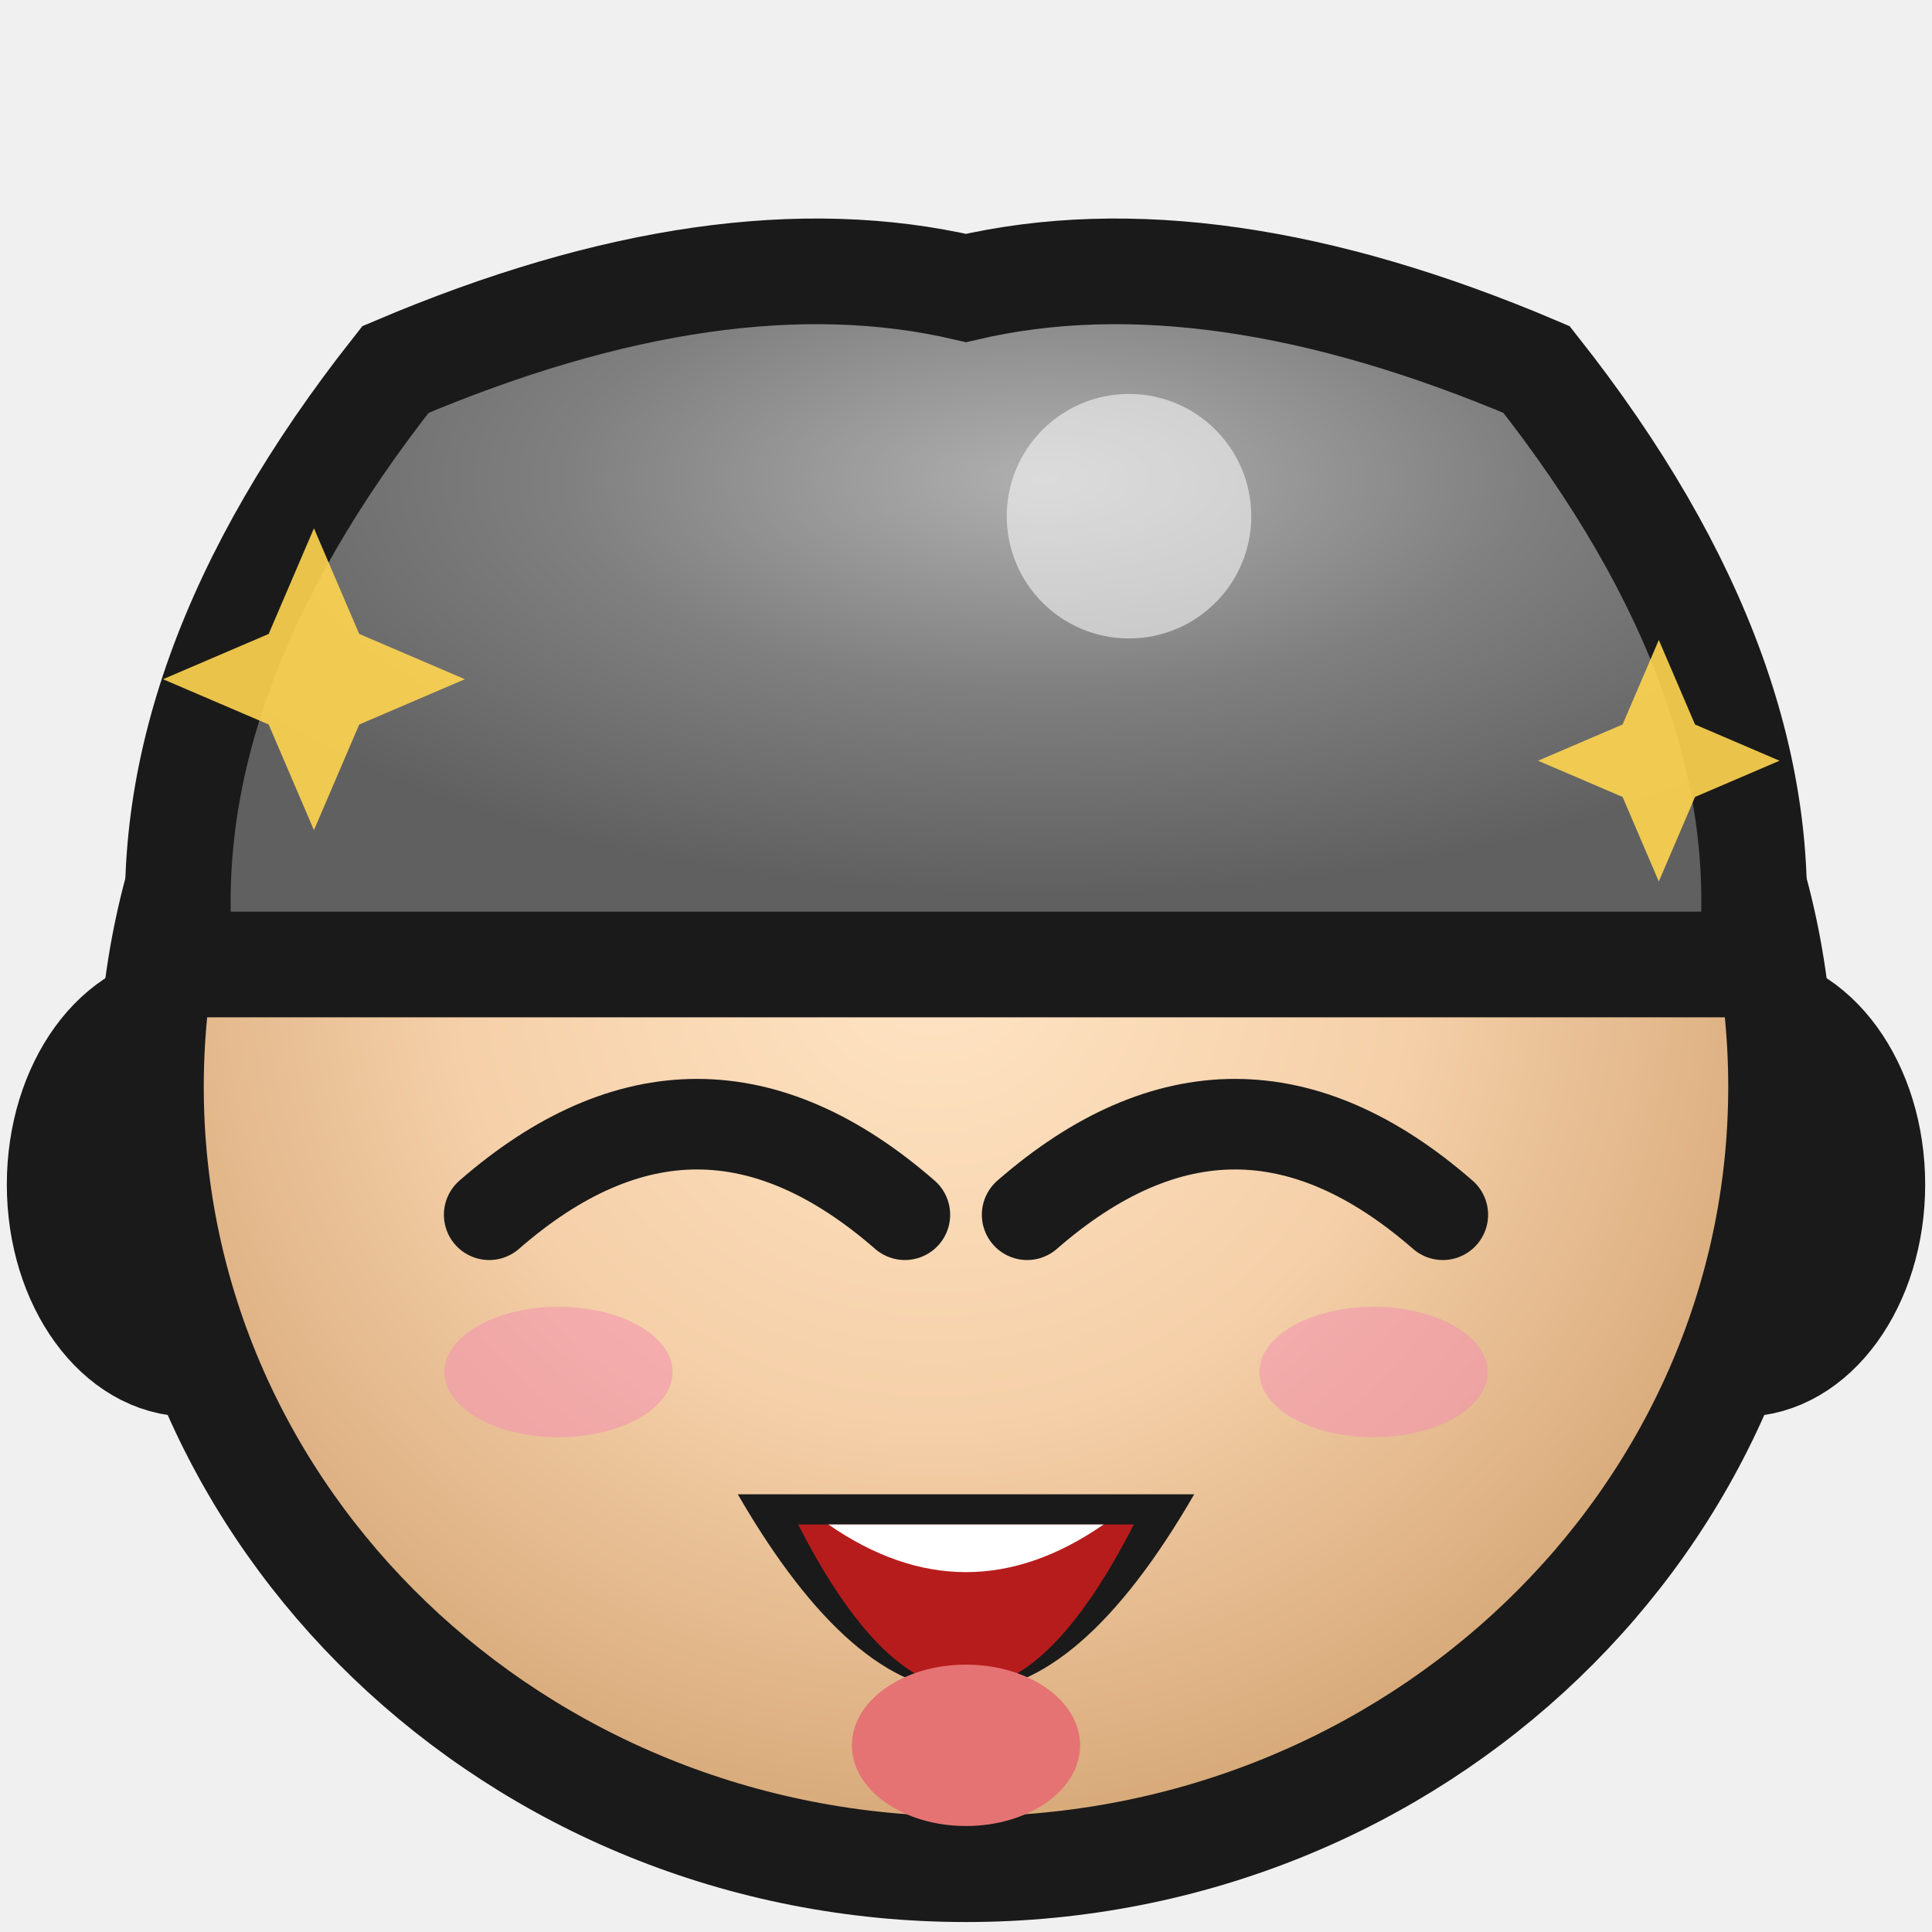
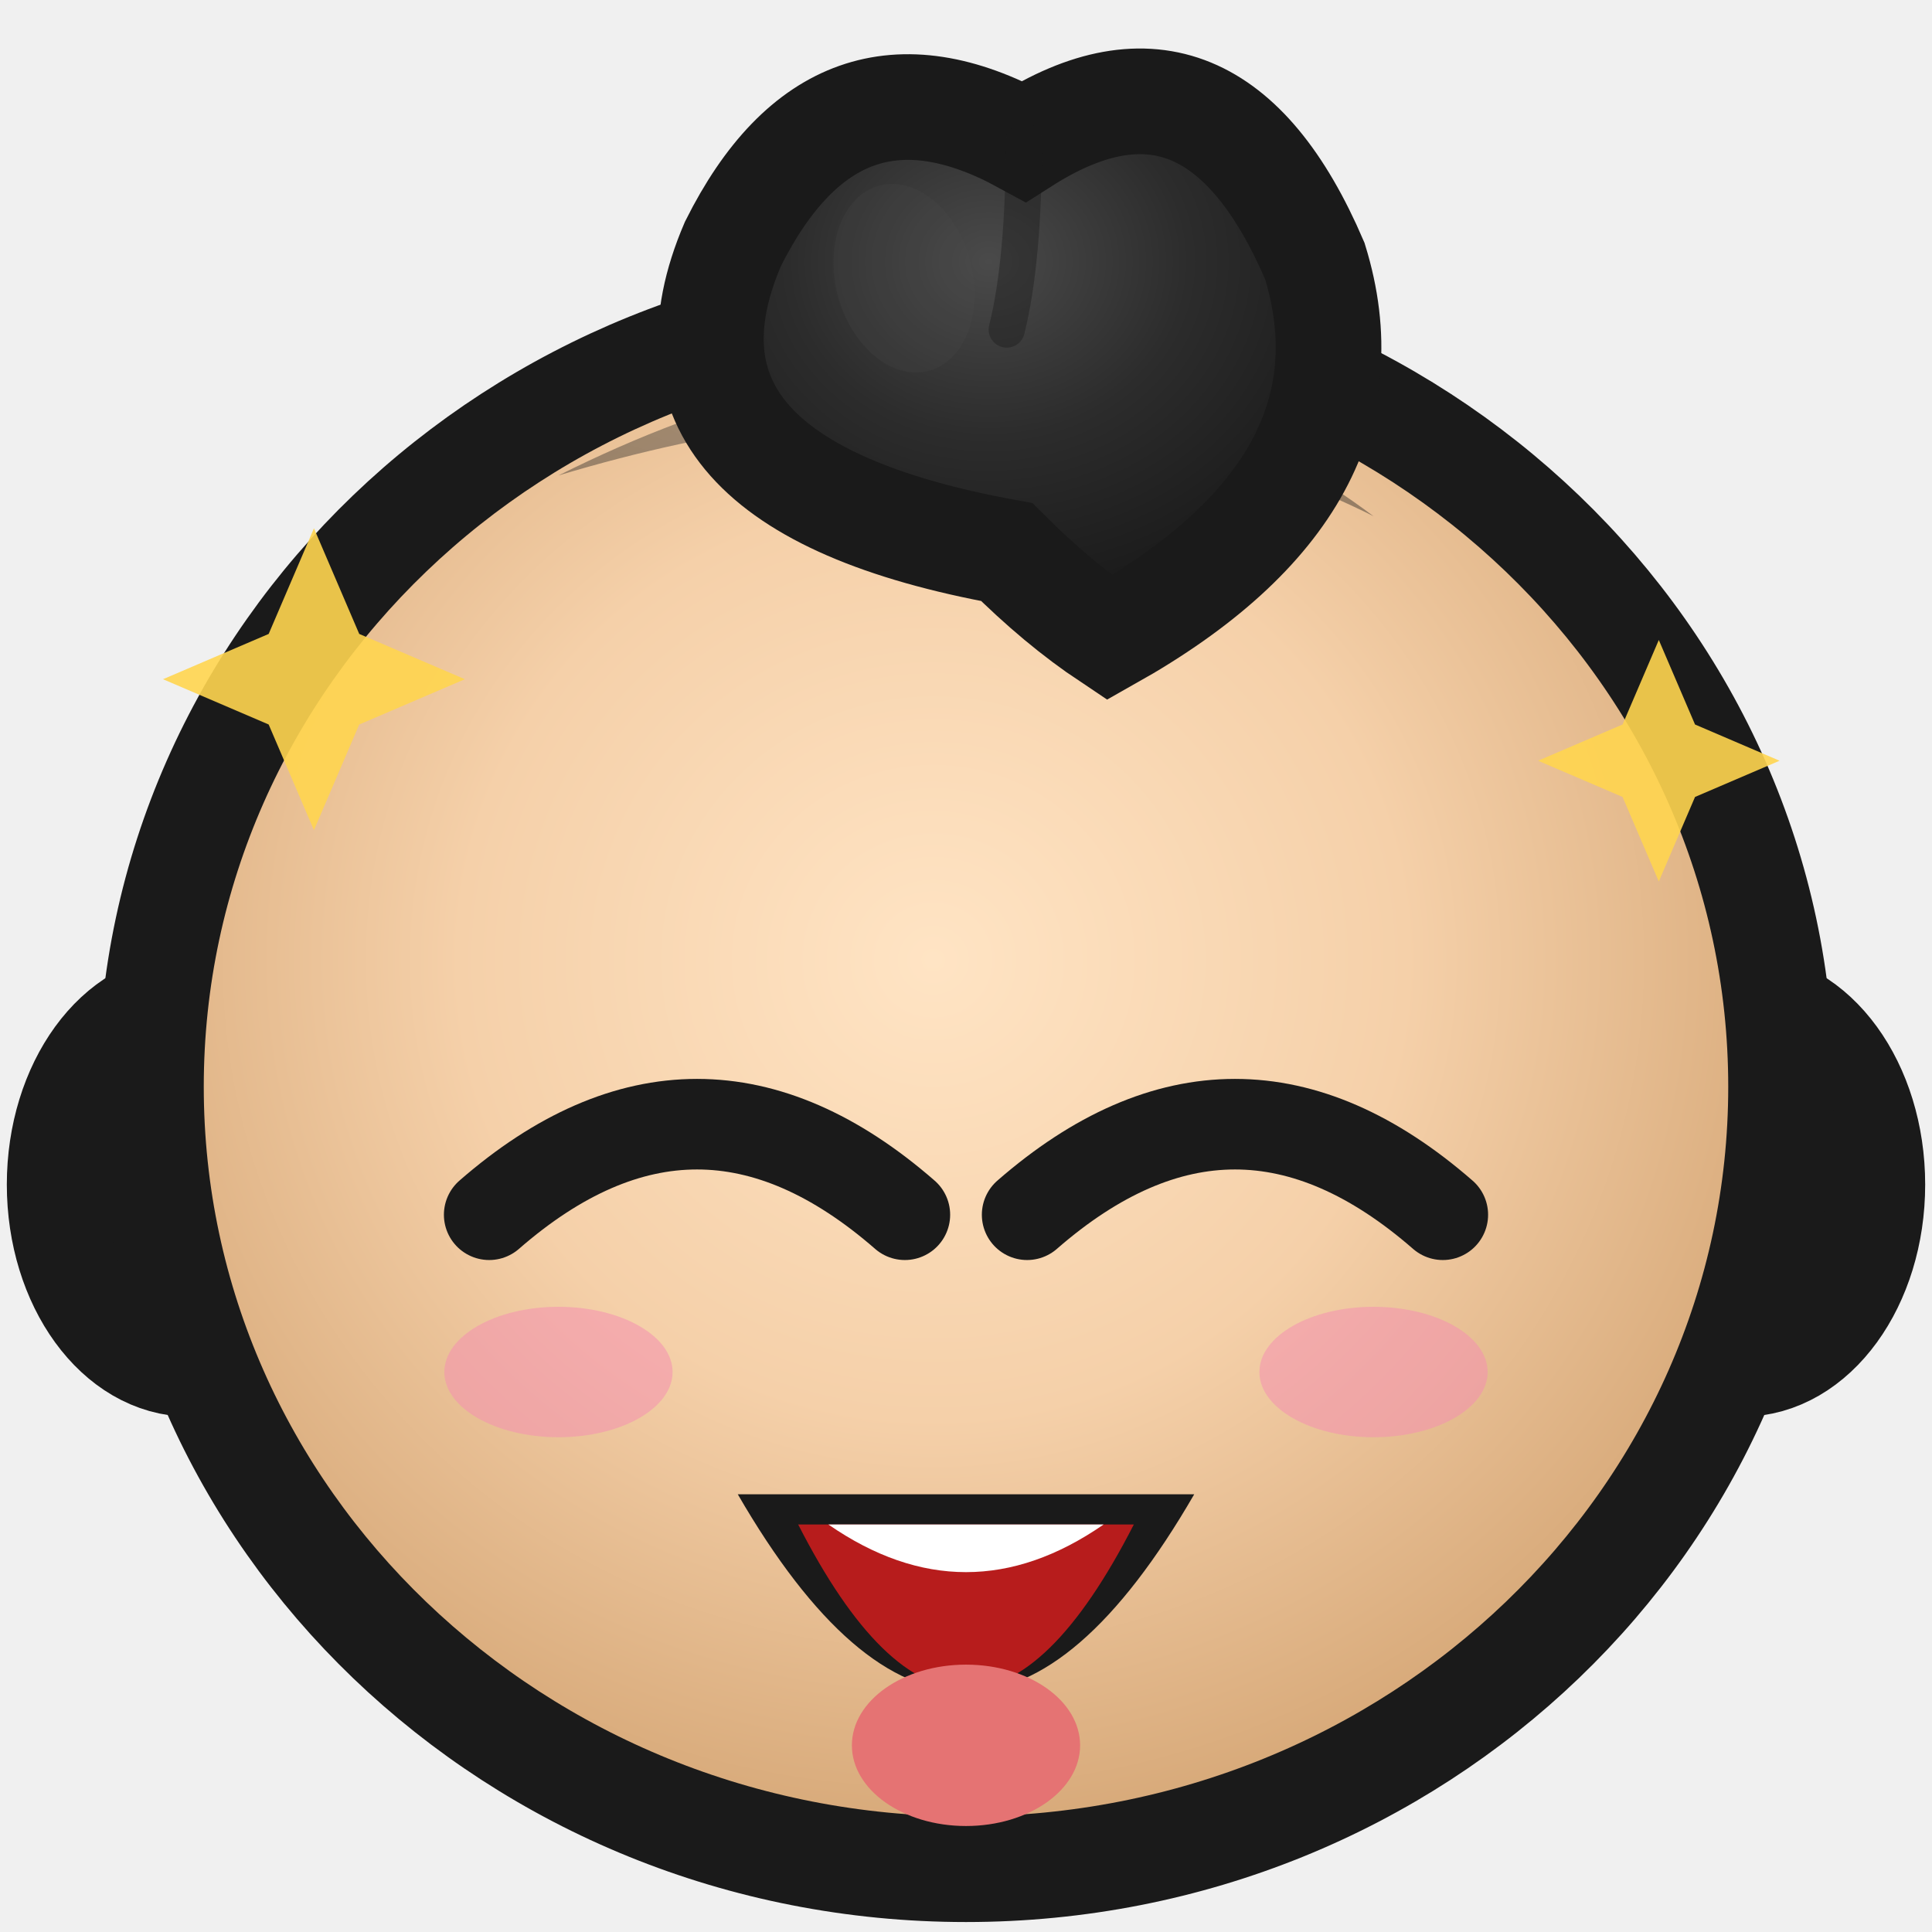
<svg xmlns="http://www.w3.org/2000/svg" viewBox="0 0 64 64" width="64" height="64" id="face_celebrate">
  <defs>
    <radialGradient id="headGrad" cx="48%" cy="42%" r="58%" fx="48%" fy="42%">
      <stop offset="0%" stop-color="#FFE4C4" />
      <stop offset="50%" stop-color="#F5D0A9" />
      <stop offset="100%" stop-color="#D4A574" />
    </radialGradient>
-     <radialGradient id="headGradHair" cx="55%" cy="30%" r="60%" fx="55%" fy="30%">
-       <stop offset="0%" stop-color="#B0B0B0" />
-       <stop offset="50%" stop-color="#808080" />
-       <stop offset="100%" stop-color="#606060" />
+     <radialGradient id="headGradHair" cx="45%" cy="30%" r="65%" fx="45%" fy="30%">
+       <stop offset="0%" stop-color="#4A4A4A" />
+       <stop offset="50%" stop-color="#2C2C2C" />
+       <stop offset="100%" stop-color="#1A1A1A" />
    </radialGradient>
  </defs>
  <ellipse cx="6.296" cy="39.24" rx="4.32" ry="5.94" fill="url(#headGrad)" stroke="#1A1A1A" stroke-width="3.5" />
  <ellipse cx="6.296" cy="39.24" rx="1.944" ry="3.267" fill="#D4A574" opacity="0.25" />
  <ellipse cx="57.704" cy="39.24" rx="4.32" ry="5.94" fill="url(#headGrad)" stroke="#1A1A1A" stroke-width="3.5" />
  <ellipse cx="57.704" cy="39.24" rx="1.944" ry="3.267" fill="#D4A574" opacity="0.25" />
  <ellipse cx="32" cy="36" rx="27" ry="25.92" fill="url(#headGrad)" stroke="#1A1A1A" stroke-width="3.5" />
-   <path d="       M6 31.95       Q 5 22.5, 13.1 12.24       Q 23.9 7.65, 32 9.54       Q 40.1 7.65, 50.9 12.24       Q 59 22.5, 58 31.95       Z" fill="url(#headGradHair)" stroke="#1A1A1A" stroke-width="3.5" />
-   <ellipse cx="37.4" cy="17.1" rx="4.05" ry="4.05" fill="#FFFFFF" opacity="0.55" />
+   <path d="M18.5 15.75       Q 26.6 11.7, 33.35 12.24       Q 40.1 13.05, 45.5 17.1       Q 40.1 14.4, 33.35 13.86       Q 26.6 13.32, 18.5 15.75 Z" fill="url(#headGradHair)" opacity="0.4" />
+   <path d="       M33.35 18.288       Q 20.876 16.02,         24.278 8.082       Q 27.68 1.278,         33.917 4.68       Q 40.154 0.711,         43.556 8.649       Q 45.824 16.02,         36.752 21.123       Q 35.051 19.989,         33.35 18.288 Z" fill="url(#headGradHair)" stroke="#1A1A1A" stroke-width="3.5" />
+   <path d="M33.917 4.68       Q 33.917 8.649,         33.35 10.917" fill="none" stroke="#1A1A1A" stroke-width="1.2" stroke-linecap="round" opacity="0.4" />
+   <ellipse cx="29.948" cy="9.216" rx="2.268" ry="3.175" fill="#4A4A4A" opacity="0.2" transform="rotate(-15 29.948 9.216)" />
  <path d="M16.205 40.24 Q 23.09 34.24, 29.975 40.24" fill="none" stroke="#1A1A1A" stroke-width="3" stroke-linecap="round" />
  <path d="M34.025 40.24 Q 40.91 34.24, 47.795 40.24" fill="none" stroke="#1A1A1A" stroke-width="3" stroke-linecap="round" />
  <ellipse cx="18.5" cy="45.45" rx="3.78" ry="2.16" fill="#F48FB1" opacity="0.55" />
  <ellipse cx="45.5" cy="45.45" rx="3.78" ry="2.16" fill="#F48FB1" opacity="0.55" />
  <path d="M24.44 49.5 Q 32 62.568, 39.56 49.5 Z" fill="#1A1A1A" />
  <path d="M26.44 50.5 Q 32 61.38, 37.56 50.5 Z" fill="#B71C1C" />
  <path d="M27.44 50.5 Q 32 53.658, 36.56 50.5 Z" fill="#FFFFFF" />
  <ellipse cx="32" cy="57.816" rx="3.78" ry="2.673" fill="#E57373" />
  <path d="M10.4 17.5 L11.9 21 L15.4 22.5       L11.9 24 L10.4 27.5       L8.9 24 L5.4 22.5       L8.9 21 Z" fill="#FFD54F" opacity="0.9" />
  <path d="M54.95 21.2 L56.15 24 L58.95 25.2       L56.15 26.4 L54.95 29.2       L53.75 26.4 L50.95 25.2       L53.75 24 Z" fill="#FFD54F" opacity="0.9" />
</svg>
